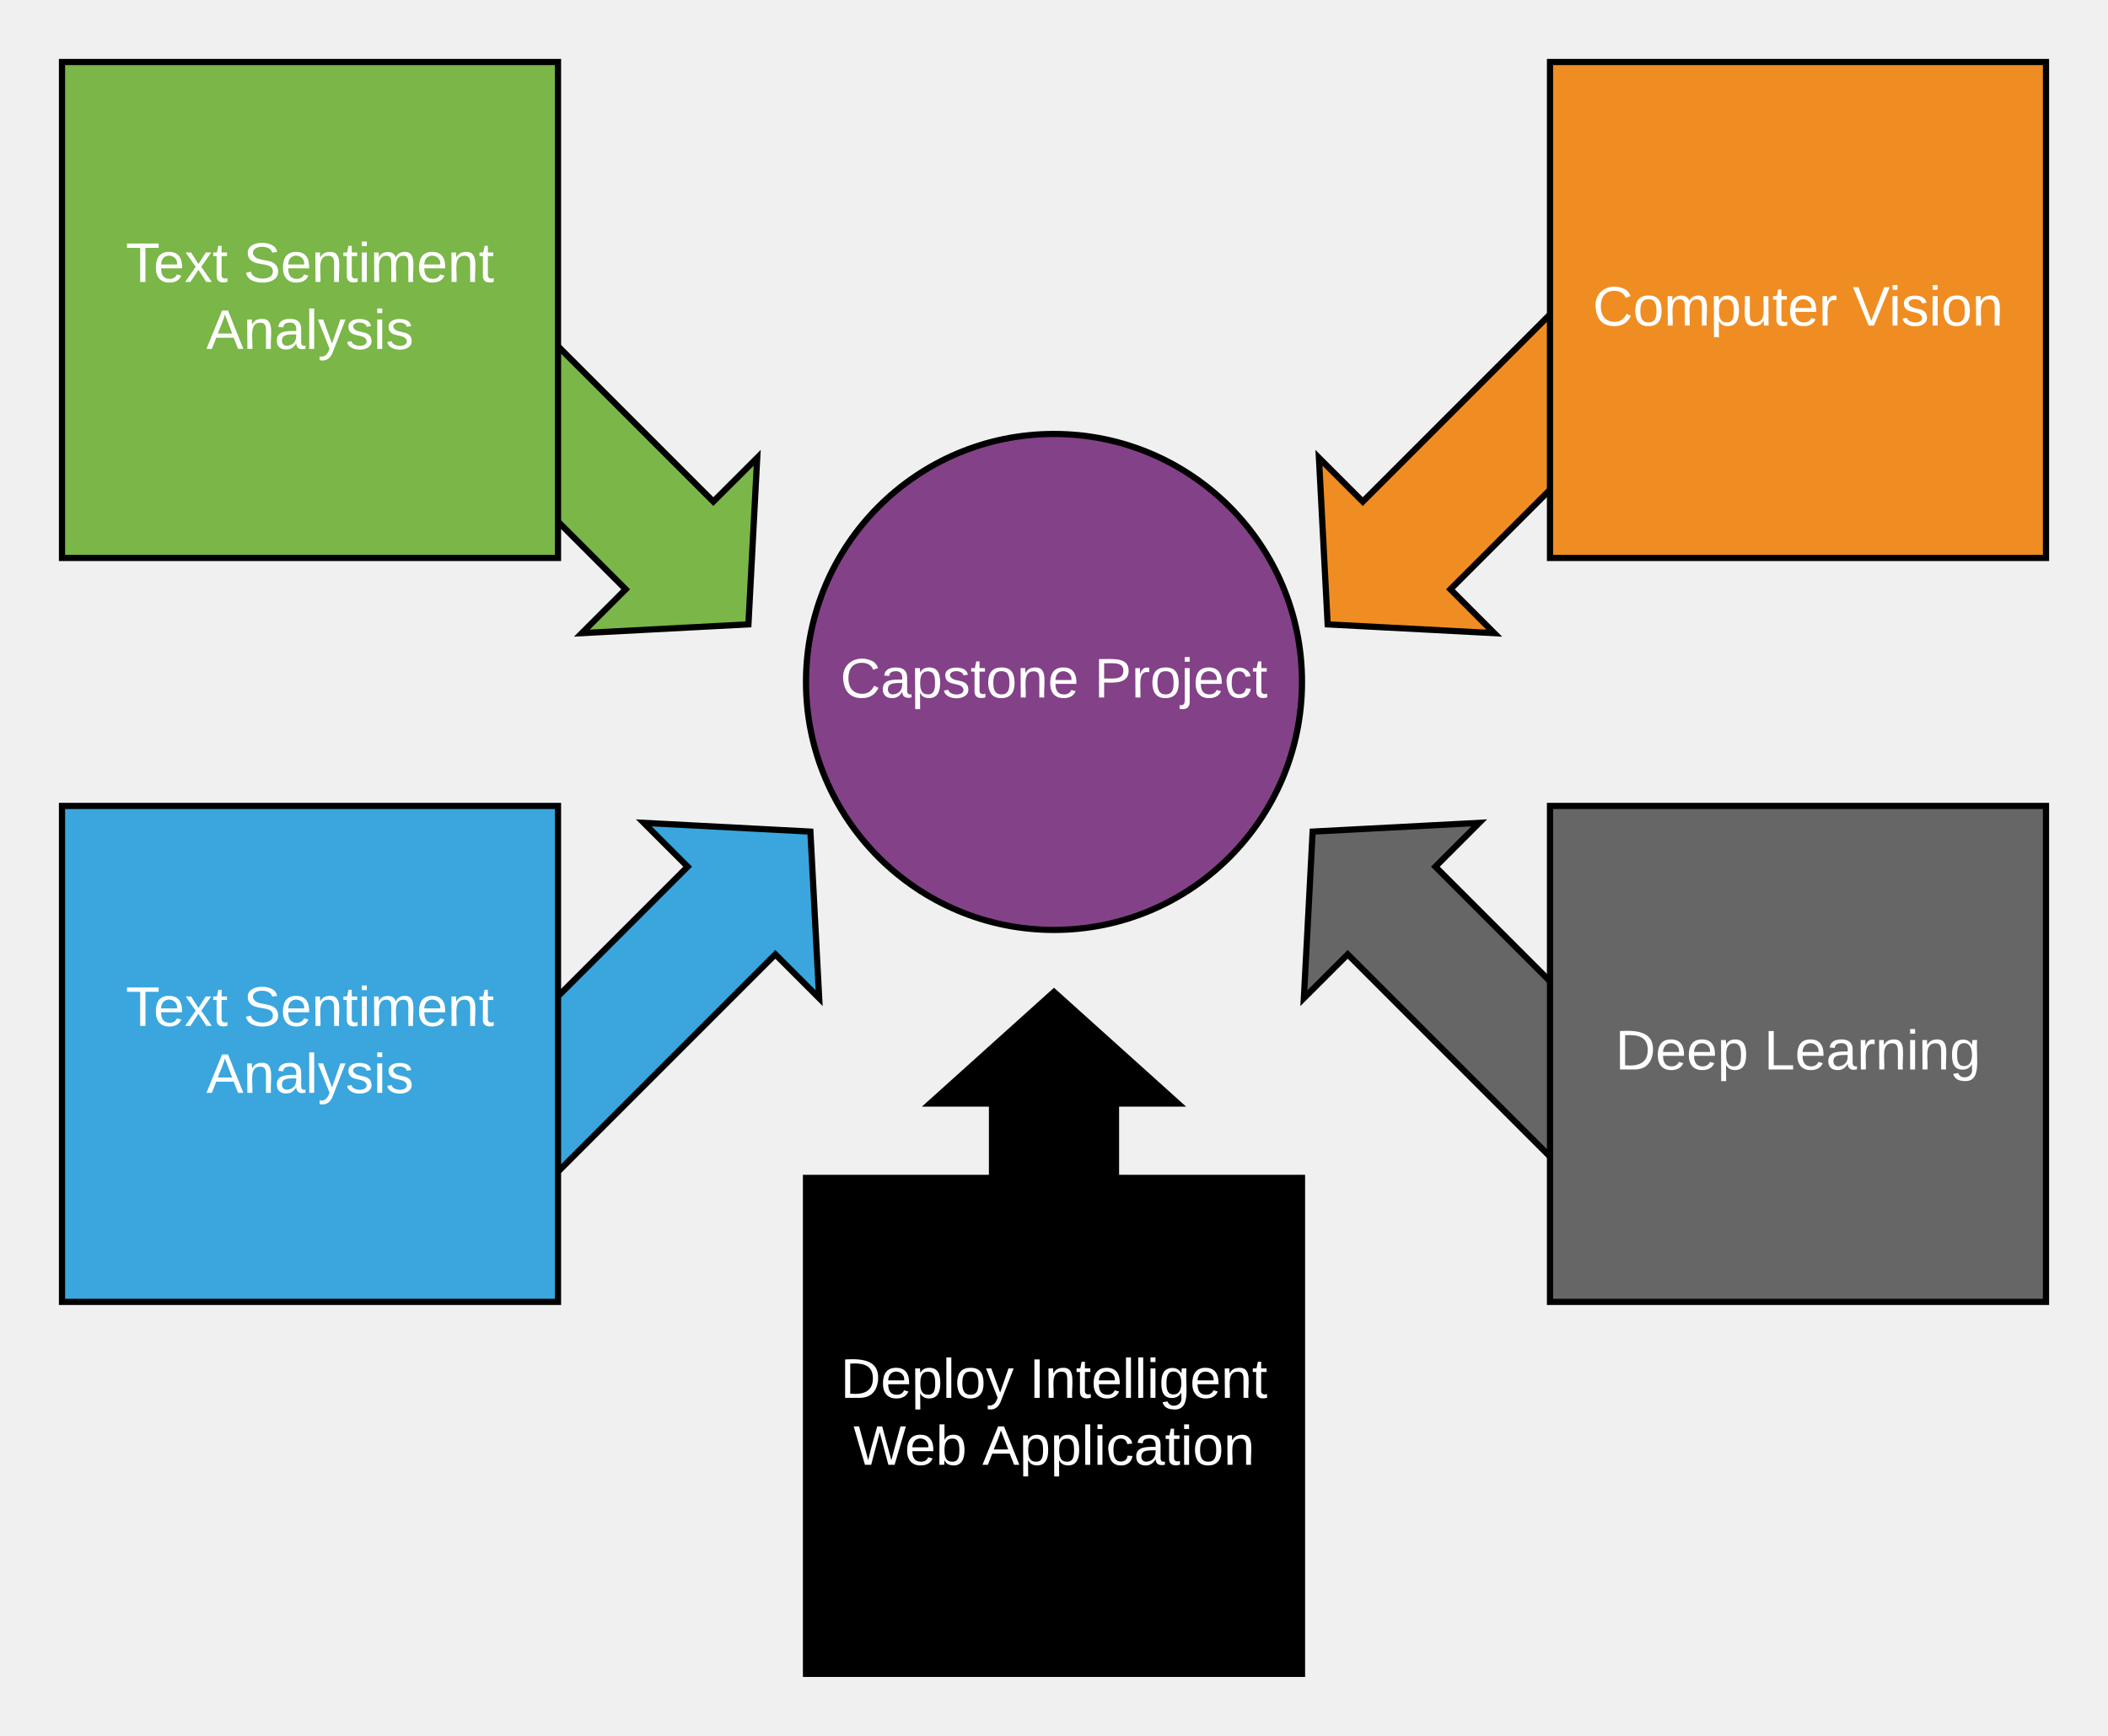
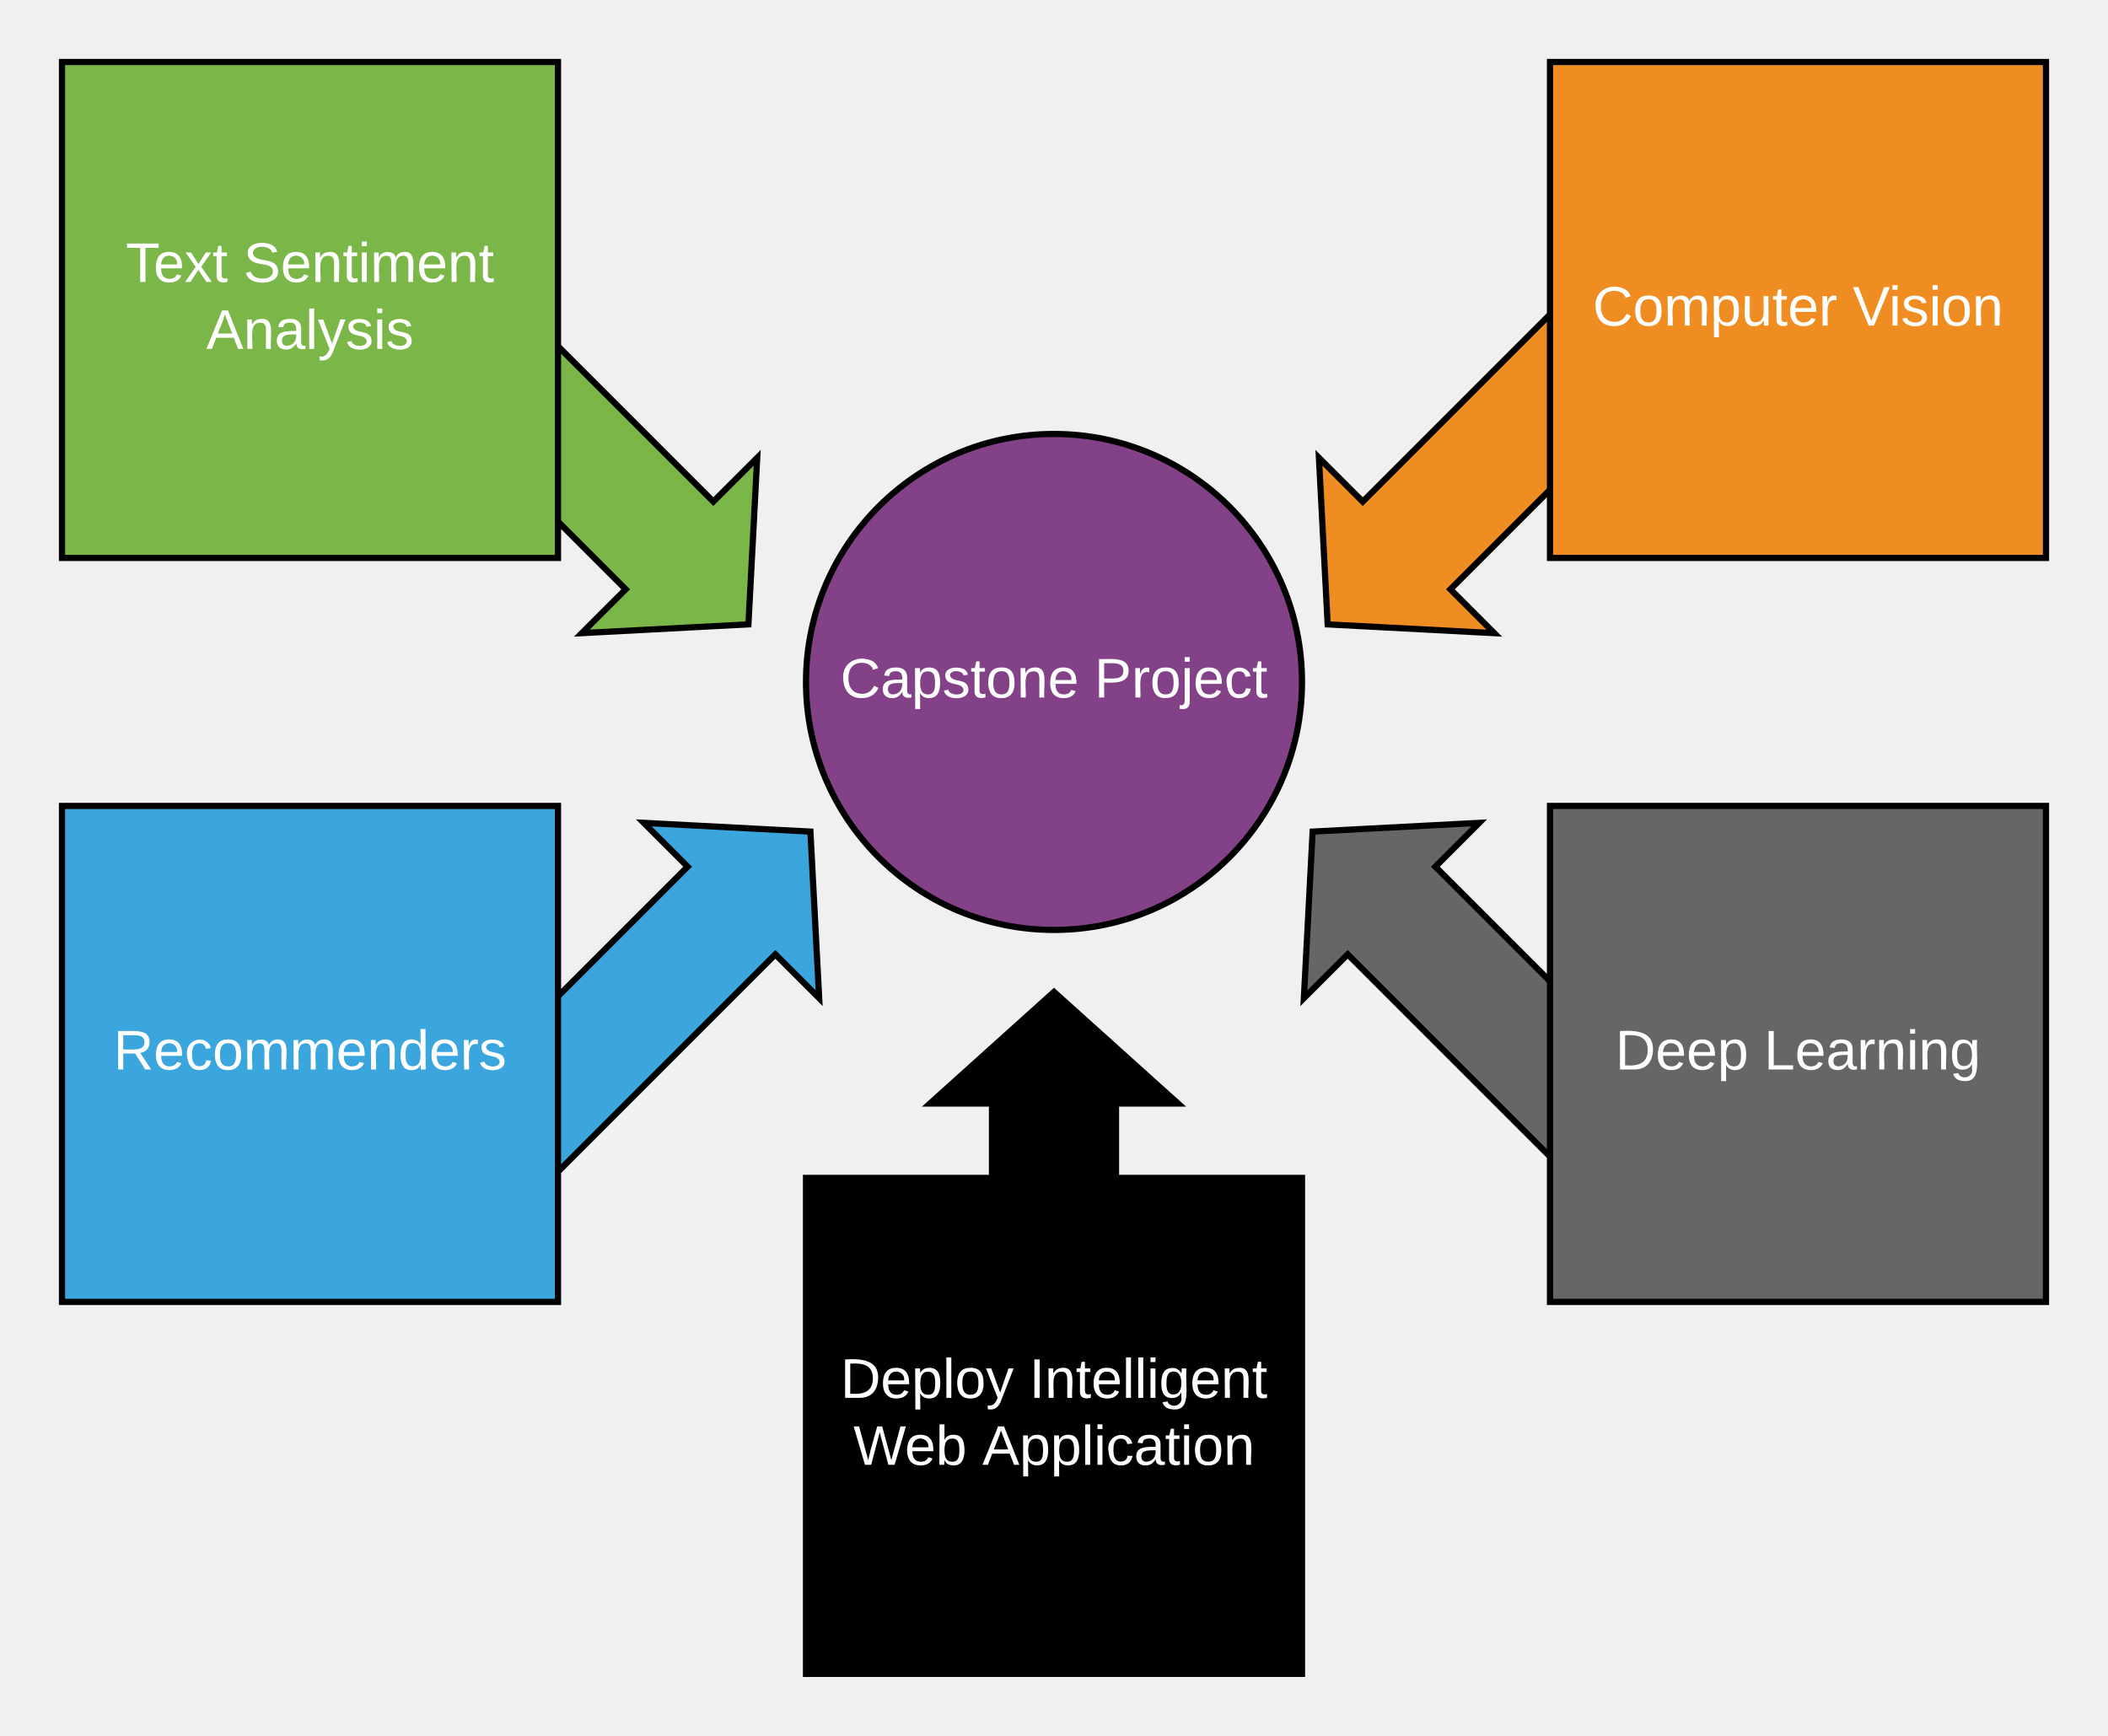
<svg xmlns="http://www.w3.org/2000/svg" xmlns:ns1="lucid" xmlns:xlink="http://www.w3.org/1999/xlink" width="680" height="560">
  <g transform="translate(-140 -140)" ns1:page-tab-id="YQttrVXhKuXi">
    <path d="M274.14 507.28l87.68-87.68-14.14-14.14 53.74 2.82 2.83 53.74-14.14-14.14-87.67 87.68z" stroke="#000" stroke-width="2" fill="#3aa6dd" />
    <path d="M282.43 214.14l87.68 87.68 14.15-14.14-2.83 53.74-53.74 2.83 14.14-14.14-87.68-87.67z" stroke="#000" stroke-width="2" fill="#7ab648" />
    <path d="M695.56 242.43l-87.68 87.68 14.14 14.15-53.74-2.83-2.82-53.74 14.14 14.14 87.68-87.68z" stroke="#000" stroke-width="2" fill="#ef8d22" />
    <path d="M662.43 535.56l-87.68-87.68-14.15 14.14 2.83-53.74 53.74-2.82-14.14 14.14 87.68 87.68z" stroke="#000" stroke-width="2" fill="#666" />
    <path d="M460 620V496h-20l40-36 40 36h-20v124z" stroke="#000" stroke-width="2" />
    <path d="M160 160h160v160H160z" stroke="#000" stroke-width="2" fill="#7ab648" />
    <use xlink:href="#a" transform="matrix(1,0,0,1,165,165) translate(15.575 65.9625)" />
    <use xlink:href="#b" transform="matrix(1,0,0,1,165,165) translate(53.525 65.9625)" />
    <use xlink:href="#c" transform="matrix(1,0,0,1,165,165) translate(41.55 87.5625)" />
    <path d="M160 400h160v160H160z" stroke="#000" stroke-width="2" fill="#3aa6dd" />
-     <use xlink:href="#a" transform="matrix(1,0,0,1,165,405) translate(15.575 65.9625)" />
-     <use xlink:href="#b" transform="matrix(1,0,0,1,165,405) translate(53.525 65.9625)" />
-     <use xlink:href="#c" transform="matrix(1,0,0,1,165,405) translate(41.55 87.5625)" />
+     <use xlink:href="#d" transform="matrix(1,0,0,1,165,405) translate(11.6 80.025)" />
    <path d="M560 360c0 44.18-35.82 80-80 80s-80-35.82-80-80 35.82-80 80-80 80 35.82 80 80z" stroke="#000" stroke-width="2" fill="#834187" />
-     <use xlink:href="#d" transform="matrix(1,0,0,1,405,285) translate(6.075 80.025)" />
-     <use xlink:href="#e" transform="matrix(1,0,0,1,405,285) translate(88.025 80.025)" />
+     <use xlink:href="#e" transform="matrix(1,0,0,1,405,285) translate(6.075 80.025)" />
+     <use xlink:href="#f" transform="matrix(1,0,0,1,405,285) translate(88.025 80.025)" />
    <path d="M640 160h160v160H640z" stroke="#000" stroke-width="2" fill="#ef8d22" />
-     <use xlink:href="#f" transform="matrix(1,0,0,1,645,165) translate(8.8 80.025)" />
-     <use xlink:href="#g" transform="matrix(1,0,0,1,645,165) translate(92.65 80.025)" />
+     <use xlink:href="#g" transform="matrix(1,0,0,1,645,165) translate(8.8 80.025)" />
+     <use xlink:href="#h" transform="matrix(1,0,0,1,645,165) translate(92.65 80.025)" />
    <path d="M640 400h160v160H640z" stroke="#000" stroke-width="2" fill="#666" />
    <g>
-       <use xlink:href="#h" transform="matrix(1,0,0,1,645,405) translate(16.075 80.025)" />
-       <use xlink:href="#i" transform="matrix(1,0,0,1,645,405) translate(64.025 80.025)" />
+       <use xlink:href="#i" transform="matrix(1,0,0,1,645,405) translate(16.075 80.025)" />
+       <use xlink:href="#j" transform="matrix(1,0,0,1,645,405) translate(64.025 80.025)" />
    </g>
    <path d="M400 520h160v160H400z" stroke="#000" stroke-width="2" />
    <g>
-       <use xlink:href="#j" transform="matrix(1,0,0,1,405,525) translate(6.125 65.9625)" />
-       <use xlink:href="#k" transform="matrix(1,0,0,1,405,525) translate(67.025 65.9625)" />
-       <use xlink:href="#l" transform="matrix(1,0,0,1,405,525) translate(10.275 87.5625)" />
-       <use xlink:href="#m" transform="matrix(1,0,0,1,405,525) translate(51.875 87.5625)" />
+       <use xlink:href="#k" transform="matrix(1,0,0,1,405,525) translate(6.125 65.9625)" />
+       <use xlink:href="#l" transform="matrix(1,0,0,1,405,525) translate(67.025 65.9625)" />
+       <use xlink:href="#m" transform="matrix(1,0,0,1,405,525) translate(10.275 87.5625)" />
+       <use xlink:href="#n" transform="matrix(1,0,0,1,405,525) translate(51.875 87.5625)" />
    </g>
    <defs>
-       <path fill="#fff" d="M127-220V0H93v-220H8v-28h204v28h-85" id="n" />
-       <path fill="#fff" d="M100-194c63 0 86 42 84 106H49c0 40 14 67 53 68 26 1 43-12 49-29l28 8c-11 28-37 45-77 45C44 4 14-33 15-96c1-61 26-98 85-98zm52 81c6-60-76-77-97-28-3 7-6 17-6 28h103" id="o" />
-       <path fill="#fff" d="M141 0L90-78 38 0H4l68-98-65-92h35l48 74 47-74h35l-64 92 68 98h-35" id="p" />
-       <path fill="#fff" d="M59-47c-2 24 18 29 38 22v24C64 9 27 4 27-40v-127H5v-23h24l9-43h21v43h35v23H59v120" id="q" />
+       <path fill="#fff" d="M127-220V0H93v-220H8v-28h204v28h-85" id="o" />
+       <path fill="#fff" d="M100-194c63 0 86 42 84 106H49c0 40 14 67 53 68 26 1 43-12 49-29l28 8c-11 28-37 45-77 45C44 4 14-33 15-96c1-61 26-98 85-98zm52 81c6-60-76-77-97-28-3 7-6 17-6 28h103" id="p" />
+       <path fill="#fff" d="M141 0L90-78 38 0H4l68-98-65-92h35l48 74 47-74h35l-64 92 68 98h-35" id="q" />
+       <path fill="#fff" d="M59-47c-2 24 18 29 38 22v24C64 9 27 4 27-40v-127H5v-23h24l9-43h21v43h35v23H59v120" id="r" />
      <g id="a">
-         <use transform="matrix(0.05,0,0,0.05,0,0)" xlink:href="#n" />
-         <use transform="matrix(0.05,0,0,0.05,8.95,0)" xlink:href="#o" />
-         <use transform="matrix(0.05,0,0,0.05,18.95,0)" xlink:href="#p" />
-         <use transform="matrix(0.05,0,0,0.05,27.95,0)" xlink:href="#q" />
+         <use transform="matrix(0.05,0,0,0.05,0,0)" xlink:href="#o" />
+         <use transform="matrix(0.05,0,0,0.05,8.95,0)" xlink:href="#p" />
+         <use transform="matrix(0.05,0,0,0.05,18.95,0)" xlink:href="#q" />
+         <use transform="matrix(0.05,0,0,0.05,27.95,0)" xlink:href="#r" />
      </g>
-       <path fill="#fff" d="M185-189c-5-48-123-54-124 2 14 75 158 14 163 119 3 78-121 87-175 55-17-10-28-26-33-46l33-7c5 56 141 63 141-1 0-78-155-14-162-118-5-82 145-84 179-34 5 7 8 16 11 25" id="r" />
-       <path fill="#fff" d="M117-194c89-4 53 116 60 194h-32v-121c0-31-8-49-39-48C34-167 62-67 57 0H25l-1-190h30c1 10-1 24 2 32 11-22 29-35 61-36" id="s" />
-       <path fill="#fff" d="M24-231v-30h32v30H24zM24 0v-190h32V0H24" id="t" />
-       <path fill="#fff" d="M210-169c-67 3-38 105-44 169h-31v-121c0-29-5-50-35-48C34-165 62-65 56 0H25l-1-190h30c1 10-1 24 2 32 10-44 99-50 107 0 11-21 27-35 58-36 85-2 47 119 55 194h-31v-121c0-29-5-49-35-48" id="u" />
+       <path fill="#fff" d="M185-189c-5-48-123-54-124 2 14 75 158 14 163 119 3 78-121 87-175 55-17-10-28-26-33-46l33-7c5 56 141 63 141-1 0-78-155-14-162-118-5-82 145-84 179-34 5 7 8 16 11 25" id="s" />
+       <path fill="#fff" d="M117-194c89-4 53 116 60 194h-32v-121c0-31-8-49-39-48C34-167 62-67 57 0H25l-1-190h30c1 10-1 24 2 32 11-22 29-35 61-36" id="t" />
+       <path fill="#fff" d="M24-231v-30h32v30H24zM24 0v-190h32V0H24" id="u" />
+       <path fill="#fff" d="M210-169c-67 3-38 105-44 169h-31v-121c0-29-5-50-35-48C34-165 62-65 56 0H25l-1-190h30c1 10-1 24 2 32 10-44 99-50 107 0 11-21 27-35 58-36 85-2 47 119 55 194h-31v-121c0-29-5-49-35-48" id="v" />
      <g id="b">
-         <use transform="matrix(0.05,0,0,0.05,0,0)" xlink:href="#r" />
-         <use transform="matrix(0.05,0,0,0.05,12,0)" xlink:href="#o" />
-         <use transform="matrix(0.05,0,0,0.05,22,0)" xlink:href="#s" />
-         <use transform="matrix(0.05,0,0,0.05,32,0)" xlink:href="#q" />
-         <use transform="matrix(0.05,0,0,0.05,37,0)" xlink:href="#t" />
-         <use transform="matrix(0.05,0,0,0.05,40.95,0)" xlink:href="#u" />
-         <use transform="matrix(0.05,0,0,0.05,55.9,0)" xlink:href="#o" />
-         <use transform="matrix(0.05,0,0,0.05,65.9,0)" xlink:href="#s" />
-         <use transform="matrix(0.05,0,0,0.05,75.9,0)" xlink:href="#q" />
+         <use transform="matrix(0.05,0,0,0.05,0,0)" xlink:href="#s" />
+         <use transform="matrix(0.05,0,0,0.05,12,0)" xlink:href="#p" />
+         <use transform="matrix(0.05,0,0,0.05,22,0)" xlink:href="#t" />
+         <use transform="matrix(0.05,0,0,0.05,32,0)" xlink:href="#r" />
+         <use transform="matrix(0.05,0,0,0.05,37,0)" xlink:href="#u" />
+         <use transform="matrix(0.05,0,0,0.05,40.95,0)" xlink:href="#v" />
+         <use transform="matrix(0.05,0,0,0.05,55.9,0)" xlink:href="#p" />
+         <use transform="matrix(0.05,0,0,0.05,65.9,0)" xlink:href="#t" />
+         <use transform="matrix(0.05,0,0,0.05,75.9,0)" xlink:href="#r" />
      </g>
-       <path fill="#fff" d="M205 0l-28-72H64L36 0H1l101-248h38L239 0h-34zm-38-99l-47-123c-12 45-31 82-46 123h93" id="v" />
-       <path fill="#fff" d="M141-36C126-15 110 5 73 4 37 3 15-17 15-53c-1-64 63-63 125-63 3-35-9-54-41-54-24 1-41 7-42 31l-33-3c5-37 33-52 76-52 45 0 72 20 72 64v82c-1 20 7 32 28 27v20c-31 9-61-2-59-35zM48-53c0 20 12 33 32 33 41-3 63-29 60-74-43 2-92-5-92 41" id="w" />
-       <path fill="#fff" d="M24 0v-261h32V0H24" id="x" />
-       <path fill="#fff" d="M179-190L93 31C79 59 56 82 12 73V49c39 6 53-20 64-50L1-190h34L92-34l54-156h33" id="y" />
-       <path fill="#fff" d="M135-143c-3-34-86-38-87 0 15 53 115 12 119 90S17 21 10-45l28-5c4 36 97 45 98 0-10-56-113-15-118-90-4-57 82-63 122-42 12 7 21 19 24 35" id="z" />
+       <path fill="#fff" d="M205 0l-28-72H64L36 0H1l101-248h38L239 0h-34zm-38-99l-47-123c-12 45-31 82-46 123h93" id="w" />
+       <path fill="#fff" d="M141-36C126-15 110 5 73 4 37 3 15-17 15-53c-1-64 63-63 125-63 3-35-9-54-41-54-24 1-41 7-42 31l-33-3c5-37 33-52 76-52 45 0 72 20 72 64v82c-1 20 7 32 28 27v20c-31 9-61-2-59-35zM48-53c0 20 12 33 32 33 41-3 63-29 60-74-43 2-92-5-92 41" id="x" />
+       <path fill="#fff" d="M24 0v-261h32V0H24" id="y" />
+       <path fill="#fff" d="M179-190L93 31C79 59 56 82 12 73V49c39 6 53-20 64-50L1-190h34L92-34l54-156h33" id="z" />
+       <path fill="#fff" d="M135-143c-3-34-86-38-87 0 15 53 115 12 119 90S17 21 10-45l28-5c4 36 97 45 98 0-10-56-113-15-118-90-4-57 82-63 122-42 12 7 21 19 24 35" id="A" />
      <g id="c">
-         <use transform="matrix(0.05,0,0,0.05,0,0)" xlink:href="#v" />
-         <use transform="matrix(0.05,0,0,0.05,12,0)" xlink:href="#s" />
-         <use transform="matrix(0.05,0,0,0.05,22,0)" xlink:href="#w" />
-         <use transform="matrix(0.05,0,0,0.05,32,0)" xlink:href="#x" />
-         <use transform="matrix(0.05,0,0,0.05,35.95,0)" xlink:href="#y" />
-         <use transform="matrix(0.05,0,0,0.05,44.95,0)" xlink:href="#z" />
-         <use transform="matrix(0.05,0,0,0.05,53.95,0)" xlink:href="#t" />
-         <use transform="matrix(0.05,0,0,0.05,57.9,0)" xlink:href="#z" />
+         <use transform="matrix(0.05,0,0,0.05,0,0)" xlink:href="#w" />
+         <use transform="matrix(0.05,0,0,0.05,12,0)" xlink:href="#t" />
+         <use transform="matrix(0.05,0,0,0.05,22,0)" xlink:href="#x" />
+         <use transform="matrix(0.05,0,0,0.05,32,0)" xlink:href="#y" />
+         <use transform="matrix(0.05,0,0,0.05,35.95,0)" xlink:href="#z" />
+         <use transform="matrix(0.05,0,0,0.05,44.95,0)" xlink:href="#A" />
+         <use transform="matrix(0.05,0,0,0.05,53.95,0)" xlink:href="#u" />
+         <use transform="matrix(0.05,0,0,0.05,57.9,0)" xlink:href="#A" />
      </g>
-       <path fill="#fff" d="M212-179c-10-28-35-45-73-45-59 0-87 40-87 99 0 60 29 101 89 101 43 0 62-24 78-52l27 14C228-24 195 4 139 4 59 4 22-46 18-125c-6-104 99-153 187-111 19 9 31 26 39 46" id="A" />
-       <path fill="#fff" d="M115-194c55 1 70 41 70 98S169 2 115 4C84 4 66-9 55-30l1 105H24l-1-265h31l2 30c10-21 28-34 59-34zm-8 174c40 0 45-34 45-75s-6-73-45-74c-42 0-51 32-51 76 0 43 10 73 51 73" id="B" />
-       <path fill="#fff" d="M100-194c62-1 85 37 85 99 1 63-27 99-86 99S16-35 15-95c0-66 28-99 85-99zM99-20c44 1 53-31 53-75 0-43-8-75-51-75s-53 32-53 75 10 74 51 75" id="C" />
+       <path fill="#fff" d="M233-177c-1 41-23 64-60 70L243 0h-38l-65-103H63V0H30v-248c88 3 205-21 203 71zM63-129c60-2 137 13 137-47 0-61-80-42-137-45v92" id="B" />
+       <path fill="#fff" d="M96-169c-40 0-48 33-48 73s9 75 48 75c24 0 41-14 43-38l32 2c-6 37-31 61-74 61-59 0-76-41-82-99-10-93 101-131 147-64 4 7 5 14 7 22l-32 3c-4-21-16-35-41-35" id="C" />
+       <path fill="#fff" d="M100-194c62-1 85 37 85 99 1 63-27 99-86 99S16-35 15-95c0-66 28-99 85-99zM99-20c44 1 53-31 53-75 0-43-8-75-51-75s-53 32-53 75 10 74 51 75" id="D" />
+       <path fill="#fff" d="M85-194c31 0 48 13 60 33l-1-100h32l1 261h-30c-2-10 0-23-3-31C134-8 116 4 85 4 32 4 16-35 15-94c0-66 23-100 70-100zm9 24c-40 0-46 34-46 75 0 40 6 74 45 74 42 0 51-32 51-76 0-42-9-74-50-73" id="E" />
+       <path fill="#fff" d="M114-163C36-179 61-72 57 0H25l-1-190h30c1 12-1 29 2 39 6-27 23-49 58-41v29" id="F" />
      <g id="d">
-         <use transform="matrix(0.05,0,0,0.05,0,0)" xlink:href="#A" />
-         <use transform="matrix(0.05,0,0,0.05,12.95,0)" xlink:href="#w" />
-         <use transform="matrix(0.05,0,0,0.05,22.95,0)" xlink:href="#B" />
-         <use transform="matrix(0.05,0,0,0.05,32.95,0)" xlink:href="#z" />
-         <use transform="matrix(0.05,0,0,0.05,41.95,0)" xlink:href="#q" />
-         <use transform="matrix(0.05,0,0,0.05,46.95,0)" xlink:href="#C" />
-         <use transform="matrix(0.05,0,0,0.05,56.95,0)" xlink:href="#s" />
-         <use transform="matrix(0.05,0,0,0.05,66.95,0)" xlink:href="#o" />
+         <use transform="matrix(0.05,0,0,0.05,0,0)" xlink:href="#B" />
+         <use transform="matrix(0.05,0,0,0.05,12.95,0)" xlink:href="#p" />
+         <use transform="matrix(0.05,0,0,0.05,22.95,0)" xlink:href="#C" />
+         <use transform="matrix(0.05,0,0,0.05,31.95,0)" xlink:href="#D" />
+         <use transform="matrix(0.05,0,0,0.05,41.95,0)" xlink:href="#v" />
+         <use transform="matrix(0.05,0,0,0.05,56.9,0)" xlink:href="#v" />
+         <use transform="matrix(0.05,0,0,0.05,71.85,0)" xlink:href="#p" />
+         <use transform="matrix(0.05,0,0,0.05,81.85,0)" xlink:href="#t" />
+         <use transform="matrix(0.05,0,0,0.05,91.85,0)" xlink:href="#E" />
+         <use transform="matrix(0.05,0,0,0.05,101.85,0)" xlink:href="#p" />
+         <use transform="matrix(0.05,0,0,0.05,111.85,0)" xlink:href="#F" />
+         <use transform="matrix(0.05,0,0,0.05,117.8,0)" xlink:href="#A" />
      </g>
-       <path fill="#fff" d="M30-248c87 1 191-15 191 75 0 78-77 80-158 76V0H30v-248zm33 125c57 0 124 11 124-50 0-59-68-47-124-48v98" id="D" />
-       <path fill="#fff" d="M114-163C36-179 61-72 57 0H25l-1-190h30c1 12-1 29 2 39 6-27 23-49 58-41v29" id="E" />
-       <path fill="#fff" d="M24-231v-30h32v30H24zM-9 49c24 4 33-6 33-30v-209h32V24c2 40-23 58-65 49V49" id="F" />
-       <path fill="#fff" d="M96-169c-40 0-48 33-48 73s9 75 48 75c24 0 41-14 43-38l32 2c-6 37-31 61-74 61-59 0-76-41-82-99-10-93 101-131 147-64 4 7 5 14 7 22l-32 3c-4-21-16-35-41-35" id="G" />
+       <path fill="#fff" d="M212-179c-10-28-35-45-73-45-59 0-87 40-87 99 0 60 29 101 89 101 43 0 62-24 78-52l27 14C228-24 195 4 139 4 59 4 22-46 18-125c-6-104 99-153 187-111 19 9 31 26 39 46" id="G" />
+       <path fill="#fff" d="M115-194c55 1 70 41 70 98S169 2 115 4C84 4 66-9 55-30l1 105H24l-1-265h31l2 30c10-21 28-34 59-34zm-8 174c40 0 45-34 45-75s-6-73-45-74c-42 0-51 32-51 76 0 43 10 73 51 73" id="H" />
      <g id="e">
-         <use transform="matrix(0.05,0,0,0.05,0,0)" xlink:href="#D" />
-         <use transform="matrix(0.05,0,0,0.05,12,0)" xlink:href="#E" />
-         <use transform="matrix(0.05,0,0,0.05,17.95,0)" xlink:href="#C" />
-         <use transform="matrix(0.05,0,0,0.05,27.95,0)" xlink:href="#F" />
-         <use transform="matrix(0.05,0,0,0.05,31.9,0)" xlink:href="#o" />
-         <use transform="matrix(0.05,0,0,0.05,41.9,0)" xlink:href="#G" />
-         <use transform="matrix(0.05,0,0,0.05,50.9,0)" xlink:href="#q" />
+         <use transform="matrix(0.05,0,0,0.05,0,0)" xlink:href="#G" />
+         <use transform="matrix(0.05,0,0,0.05,12.95,0)" xlink:href="#x" />
+         <use transform="matrix(0.05,0,0,0.05,22.95,0)" xlink:href="#H" />
+         <use transform="matrix(0.05,0,0,0.05,32.95,0)" xlink:href="#A" />
+         <use transform="matrix(0.05,0,0,0.05,41.95,0)" xlink:href="#r" />
+         <use transform="matrix(0.05,0,0,0.05,46.95,0)" xlink:href="#D" />
+         <use transform="matrix(0.05,0,0,0.05,56.95,0)" xlink:href="#t" />
+         <use transform="matrix(0.05,0,0,0.05,66.95,0)" xlink:href="#p" />
      </g>
-       <path fill="#fff" d="M84 4C-5 8 30-112 23-190h32v120c0 31 7 50 39 49 72-2 45-101 50-169h31l1 190h-30c-1-10 1-25-2-33-11 22-28 36-60 37" id="H" />
+       <path fill="#fff" d="M30-248c87 1 191-15 191 75 0 78-77 80-158 76V0H30v-248zm33 125c57 0 124 11 124-50 0-59-68-47-124-48v98" id="I" />
+       <path fill="#fff" d="M24-231v-30h32v30H24zM-9 49c24 4 33-6 33-30v-209h32V24c2 40-23 58-65 49V49" id="J" />
      <g id="f">
-         <use transform="matrix(0.05,0,0,0.05,0,0)" xlink:href="#A" />
-         <use transform="matrix(0.05,0,0,0.05,12.95,0)" xlink:href="#C" />
-         <use transform="matrix(0.05,0,0,0.05,22.95,0)" xlink:href="#u" />
-         <use transform="matrix(0.05,0,0,0.05,37.9,0)" xlink:href="#B" />
-         <use transform="matrix(0.05,0,0,0.05,47.9,0)" xlink:href="#H" />
-         <use transform="matrix(0.05,0,0,0.05,57.9,0)" xlink:href="#q" />
-         <use transform="matrix(0.05,0,0,0.05,62.9,0)" xlink:href="#o" />
-         <use transform="matrix(0.05,0,0,0.05,72.9,0)" xlink:href="#E" />
+         <use transform="matrix(0.05,0,0,0.05,0,0)" xlink:href="#I" />
+         <use transform="matrix(0.05,0,0,0.05,12,0)" xlink:href="#F" />
+         <use transform="matrix(0.05,0,0,0.05,17.95,0)" xlink:href="#D" />
+         <use transform="matrix(0.05,0,0,0.05,27.95,0)" xlink:href="#J" />
+         <use transform="matrix(0.05,0,0,0.05,31.9,0)" xlink:href="#p" />
+         <use transform="matrix(0.05,0,0,0.05,41.9,0)" xlink:href="#C" />
+         <use transform="matrix(0.05,0,0,0.05,50.9,0)" xlink:href="#r" />
      </g>
-       <path fill="#fff" d="M137 0h-34L2-248h35l83 218 83-218h36" id="I" />
+       <path fill="#fff" d="M84 4C-5 8 30-112 23-190h32v120c0 31 7 50 39 49 72-2 45-101 50-169h31l1 190h-30c-1-10 1-25-2-33-11 22-28 36-60 37" id="K" />
      <g id="g">
-         <use transform="matrix(0.05,0,0,0.05,0,0)" xlink:href="#I" />
-         <use transform="matrix(0.05,0,0,0.05,11.65,0)" xlink:href="#t" />
-         <use transform="matrix(0.05,0,0,0.05,15.6,0)" xlink:href="#z" />
-         <use transform="matrix(0.05,0,0,0.05,24.6,0)" xlink:href="#t" />
-         <use transform="matrix(0.05,0,0,0.05,28.55,0)" xlink:href="#C" />
-         <use transform="matrix(0.05,0,0,0.05,38.55,0)" xlink:href="#s" />
+         <use transform="matrix(0.05,0,0,0.05,0,0)" xlink:href="#G" />
+         <use transform="matrix(0.05,0,0,0.05,12.95,0)" xlink:href="#D" />
+         <use transform="matrix(0.05,0,0,0.05,22.95,0)" xlink:href="#v" />
+         <use transform="matrix(0.05,0,0,0.05,37.9,0)" xlink:href="#H" />
+         <use transform="matrix(0.05,0,0,0.05,47.9,0)" xlink:href="#K" />
+         <use transform="matrix(0.05,0,0,0.05,57.9,0)" xlink:href="#r" />
+         <use transform="matrix(0.05,0,0,0.05,62.9,0)" xlink:href="#p" />
+         <use transform="matrix(0.05,0,0,0.05,72.9,0)" xlink:href="#F" />
      </g>
-       <path fill="#fff" d="M30-248c118-7 216 8 213 122C240-48 200 0 122 0H30v-248zM63-27c89 8 146-16 146-99s-60-101-146-95v194" id="J" />
+       <path fill="#fff" d="M137 0h-34L2-248h35l83 218 83-218h36" id="L" />
      <g id="h">
-         <use transform="matrix(0.05,0,0,0.05,0,0)" xlink:href="#J" />
-         <use transform="matrix(0.05,0,0,0.05,12.95,0)" xlink:href="#o" />
-         <use transform="matrix(0.05,0,0,0.05,22.95,0)" xlink:href="#o" />
-         <use transform="matrix(0.05,0,0,0.05,32.95,0)" xlink:href="#B" />
+         <use transform="matrix(0.05,0,0,0.05,0,0)" xlink:href="#L" />
+         <use transform="matrix(0.05,0,0,0.05,11.65,0)" xlink:href="#u" />
+         <use transform="matrix(0.05,0,0,0.05,15.6,0)" xlink:href="#A" />
+         <use transform="matrix(0.05,0,0,0.05,24.6,0)" xlink:href="#u" />
+         <use transform="matrix(0.05,0,0,0.05,28.55,0)" xlink:href="#D" />
+         <use transform="matrix(0.05,0,0,0.05,38.55,0)" xlink:href="#t" />
      </g>
-       <path fill="#fff" d="M30 0v-248h33v221h125V0H30" id="K" />
-       <path fill="#fff" d="M177-190C167-65 218 103 67 71c-23-6-38-20-44-43l32-5c15 47 100 32 89-28v-30C133-14 115 1 83 1 29 1 15-40 15-95c0-56 16-97 71-98 29-1 48 16 59 35 1-10 0-23 2-32h30zM94-22c36 0 50-32 50-73 0-42-14-75-50-75-39 0-46 34-46 75s6 73 46 73" id="L" />
+       <path fill="#fff" d="M30-248c118-7 216 8 213 122C240-48 200 0 122 0H30v-248zM63-27c89 8 146-16 146-99s-60-101-146-95v194" id="M" />
      <g id="i">
-         <use transform="matrix(0.05,0,0,0.05,0,0)" xlink:href="#K" />
-         <use transform="matrix(0.05,0,0,0.05,10,0)" xlink:href="#o" />
-         <use transform="matrix(0.05,0,0,0.05,20,0)" xlink:href="#w" />
-         <use transform="matrix(0.05,0,0,0.05,30,0)" xlink:href="#E" />
-         <use transform="matrix(0.05,0,0,0.05,35.95,0)" xlink:href="#s" />
-         <use transform="matrix(0.05,0,0,0.05,45.95,0)" xlink:href="#t" />
-         <use transform="matrix(0.05,0,0,0.05,49.9,0)" xlink:href="#s" />
-         <use transform="matrix(0.05,0,0,0.05,59.9,0)" xlink:href="#L" />
+         <use transform="matrix(0.05,0,0,0.05,0,0)" xlink:href="#M" />
+         <use transform="matrix(0.05,0,0,0.05,12.95,0)" xlink:href="#p" />
+         <use transform="matrix(0.05,0,0,0.05,22.95,0)" xlink:href="#p" />
+         <use transform="matrix(0.05,0,0,0.05,32.95,0)" xlink:href="#H" />
      </g>
+       <path fill="#fff" d="M30 0v-248h33v221h125V0H30" id="N" />
+       <path fill="#fff" d="M177-190C167-65 218 103 67 71c-23-6-38-20-44-43l32-5c15 47 100 32 89-28v-30C133-14 115 1 83 1 29 1 15-40 15-95c0-56 16-97 71-98 29-1 48 16 59 35 1-10 0-23 2-32h30zM94-22c36 0 50-32 50-73 0-42-14-75-50-75-39 0-46 34-46 75s6 73 46 73" id="O" />
      <g id="j">
-         <use transform="matrix(0.05,0,0,0.05,0,0)" xlink:href="#J" />
-         <use transform="matrix(0.05,0,0,0.05,12.95,0)" xlink:href="#o" />
-         <use transform="matrix(0.05,0,0,0.05,22.95,0)" xlink:href="#B" />
-         <use transform="matrix(0.05,0,0,0.05,32.95,0)" xlink:href="#x" />
-         <use transform="matrix(0.05,0,0,0.05,36.9,0)" xlink:href="#C" />
-         <use transform="matrix(0.05,0,0,0.05,46.9,0)" xlink:href="#y" />
+         <use transform="matrix(0.05,0,0,0.05,0,0)" xlink:href="#N" />
+         <use transform="matrix(0.05,0,0,0.05,10,0)" xlink:href="#p" />
+         <use transform="matrix(0.05,0,0,0.05,20,0)" xlink:href="#x" />
+         <use transform="matrix(0.05,0,0,0.05,30,0)" xlink:href="#F" />
+         <use transform="matrix(0.05,0,0,0.05,35.95,0)" xlink:href="#t" />
+         <use transform="matrix(0.05,0,0,0.05,45.95,0)" xlink:href="#u" />
+         <use transform="matrix(0.05,0,0,0.05,49.9,0)" xlink:href="#t" />
+         <use transform="matrix(0.05,0,0,0.05,59.9,0)" xlink:href="#O" />
      </g>
-       <path fill="#fff" d="M33 0v-248h34V0H33" id="M" />
      <g id="k">
        <use transform="matrix(0.05,0,0,0.05,0,0)" xlink:href="#M" />
-         <use transform="matrix(0.05,0,0,0.05,5,0)" xlink:href="#s" />
-         <use transform="matrix(0.05,0,0,0.05,15,0)" xlink:href="#q" />
-         <use transform="matrix(0.05,0,0,0.05,20,0)" xlink:href="#o" />
-         <use transform="matrix(0.05,0,0,0.05,30,0)" xlink:href="#x" />
-         <use transform="matrix(0.05,0,0,0.05,33.95,0)" xlink:href="#x" />
-         <use transform="matrix(0.05,0,0,0.05,37.9,0)" xlink:href="#t" />
-         <use transform="matrix(0.05,0,0,0.05,41.85,0)" xlink:href="#L" />
-         <use transform="matrix(0.05,0,0,0.05,51.85,0)" xlink:href="#o" />
-         <use transform="matrix(0.05,0,0,0.05,61.85,0)" xlink:href="#s" />
-         <use transform="matrix(0.05,0,0,0.05,71.85,0)" xlink:href="#q" />
+         <use transform="matrix(0.05,0,0,0.05,12.95,0)" xlink:href="#p" />
+         <use transform="matrix(0.05,0,0,0.05,22.95,0)" xlink:href="#H" />
+         <use transform="matrix(0.05,0,0,0.05,32.95,0)" xlink:href="#y" />
+         <use transform="matrix(0.05,0,0,0.05,36.9,0)" xlink:href="#D" />
+         <use transform="matrix(0.05,0,0,0.05,46.9,0)" xlink:href="#z" />
      </g>
-       <path fill="#fff" d="M266 0h-40l-56-210L115 0H75L2-248h35L96-30l15-64 43-154h32l59 218 59-218h35" id="N" />
-       <path fill="#fff" d="M115-194c53 0 69 39 70 98 0 66-23 100-70 100C84 3 66-7 56-30L54 0H23l1-261h32v101c10-23 28-34 59-34zm-8 174c40 0 45-34 45-75 0-40-5-75-45-74-42 0-51 32-51 76 0 43 10 73 51 73" id="O" />
+       <path fill="#fff" d="M33 0v-248h34V0H33" id="P" />
      <g id="l">
-         <use transform="matrix(0.05,0,0,0.05,0,0)" xlink:href="#N" />
-         <use transform="matrix(0.05,0,0,0.05,16.6,0)" xlink:href="#o" />
-         <use transform="matrix(0.05,0,0,0.05,26.6,0)" xlink:href="#O" />
+         <use transform="matrix(0.05,0,0,0.05,0,0)" xlink:href="#P" />
+         <use transform="matrix(0.05,0,0,0.05,5,0)" xlink:href="#t" />
+         <use transform="matrix(0.05,0,0,0.05,15,0)" xlink:href="#r" />
+         <use transform="matrix(0.05,0,0,0.05,20,0)" xlink:href="#p" />
+         <use transform="matrix(0.05,0,0,0.05,30,0)" xlink:href="#y" />
+         <use transform="matrix(0.05,0,0,0.05,33.95,0)" xlink:href="#y" />
+         <use transform="matrix(0.05,0,0,0.05,37.9,0)" xlink:href="#u" />
+         <use transform="matrix(0.05,0,0,0.05,41.85,0)" xlink:href="#O" />
+         <use transform="matrix(0.05,0,0,0.05,51.85,0)" xlink:href="#p" />
+         <use transform="matrix(0.05,0,0,0.05,61.85,0)" xlink:href="#t" />
+         <use transform="matrix(0.05,0,0,0.05,71.85,0)" xlink:href="#r" />
      </g>
+       <path fill="#fff" d="M266 0h-40l-56-210L115 0H75L2-248h35L96-30l15-64 43-154h32l59 218 59-218h35" id="Q" />
+       <path fill="#fff" d="M115-194c53 0 69 39 70 98 0 66-23 100-70 100C84 3 66-7 56-30L54 0H23l1-261h32v101c10-23 28-34 59-34zm-8 174c40 0 45-34 45-75 0-40-5-75-45-74-42 0-51 32-51 76 0 43 10 73 51 73" id="R" />
      <g id="m">
-         <use transform="matrix(0.05,0,0,0.05,0,0)" xlink:href="#v" />
-         <use transform="matrix(0.05,0,0,0.05,12,0)" xlink:href="#B" />
-         <use transform="matrix(0.05,0,0,0.05,22,0)" xlink:href="#B" />
-         <use transform="matrix(0.05,0,0,0.05,32,0)" xlink:href="#x" />
-         <use transform="matrix(0.05,0,0,0.05,35.95,0)" xlink:href="#t" />
-         <use transform="matrix(0.05,0,0,0.05,39.9,0)" xlink:href="#G" />
-         <use transform="matrix(0.05,0,0,0.05,48.9,0)" xlink:href="#w" />
-         <use transform="matrix(0.05,0,0,0.05,58.9,0)" xlink:href="#q" />
-         <use transform="matrix(0.05,0,0,0.05,63.9,0)" xlink:href="#t" />
-         <use transform="matrix(0.05,0,0,0.05,67.85,0)" xlink:href="#C" />
-         <use transform="matrix(0.05,0,0,0.05,77.85,0)" xlink:href="#s" />
+         <use transform="matrix(0.05,0,0,0.05,0,0)" xlink:href="#Q" />
+         <use transform="matrix(0.05,0,0,0.05,16.6,0)" xlink:href="#p" />
+         <use transform="matrix(0.05,0,0,0.05,26.6,0)" xlink:href="#R" />
+       </g>
+       <g id="n">
+         <use transform="matrix(0.05,0,0,0.05,0,0)" xlink:href="#w" />
+         <use transform="matrix(0.05,0,0,0.05,12,0)" xlink:href="#H" />
+         <use transform="matrix(0.05,0,0,0.05,22,0)" xlink:href="#H" />
+         <use transform="matrix(0.05,0,0,0.05,32,0)" xlink:href="#y" />
+         <use transform="matrix(0.05,0,0,0.05,35.95,0)" xlink:href="#u" />
+         <use transform="matrix(0.05,0,0,0.05,39.9,0)" xlink:href="#C" />
+         <use transform="matrix(0.05,0,0,0.05,48.9,0)" xlink:href="#x" />
+         <use transform="matrix(0.05,0,0,0.05,58.9,0)" xlink:href="#r" />
+         <use transform="matrix(0.05,0,0,0.05,63.9,0)" xlink:href="#u" />
+         <use transform="matrix(0.05,0,0,0.05,67.85,0)" xlink:href="#D" />
+         <use transform="matrix(0.05,0,0,0.05,77.85,0)" xlink:href="#t" />
      </g>
    </defs>
  </g>
</svg>
